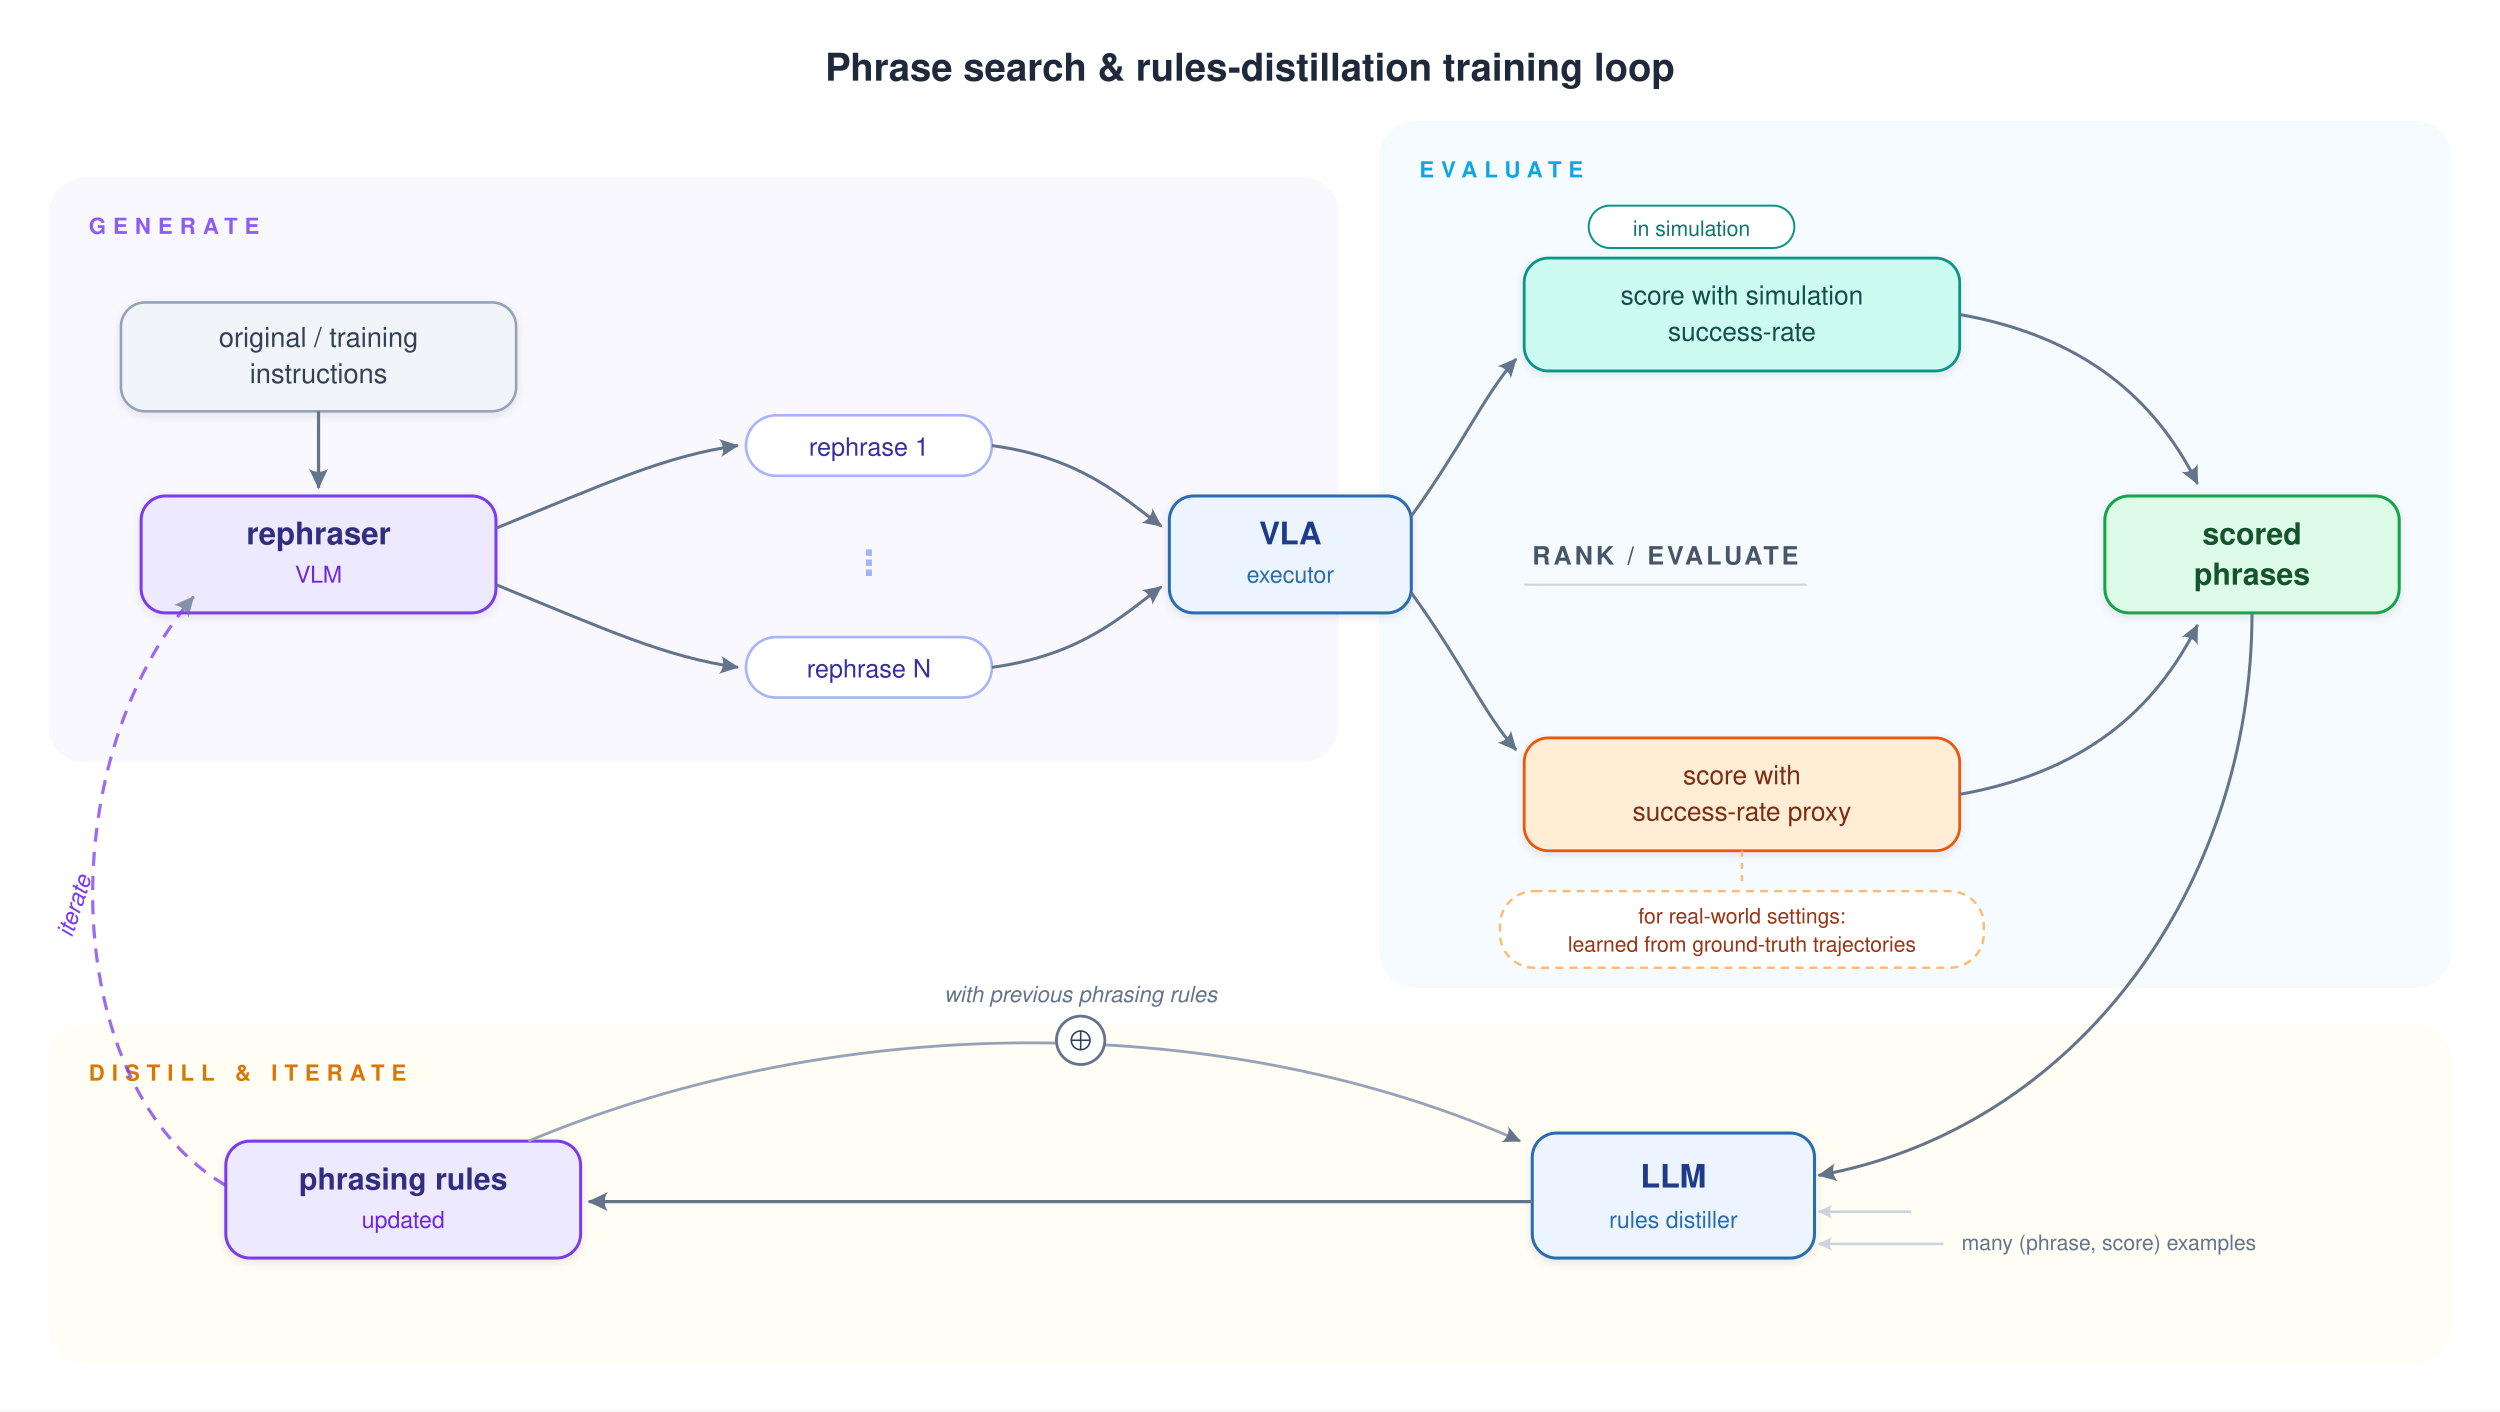
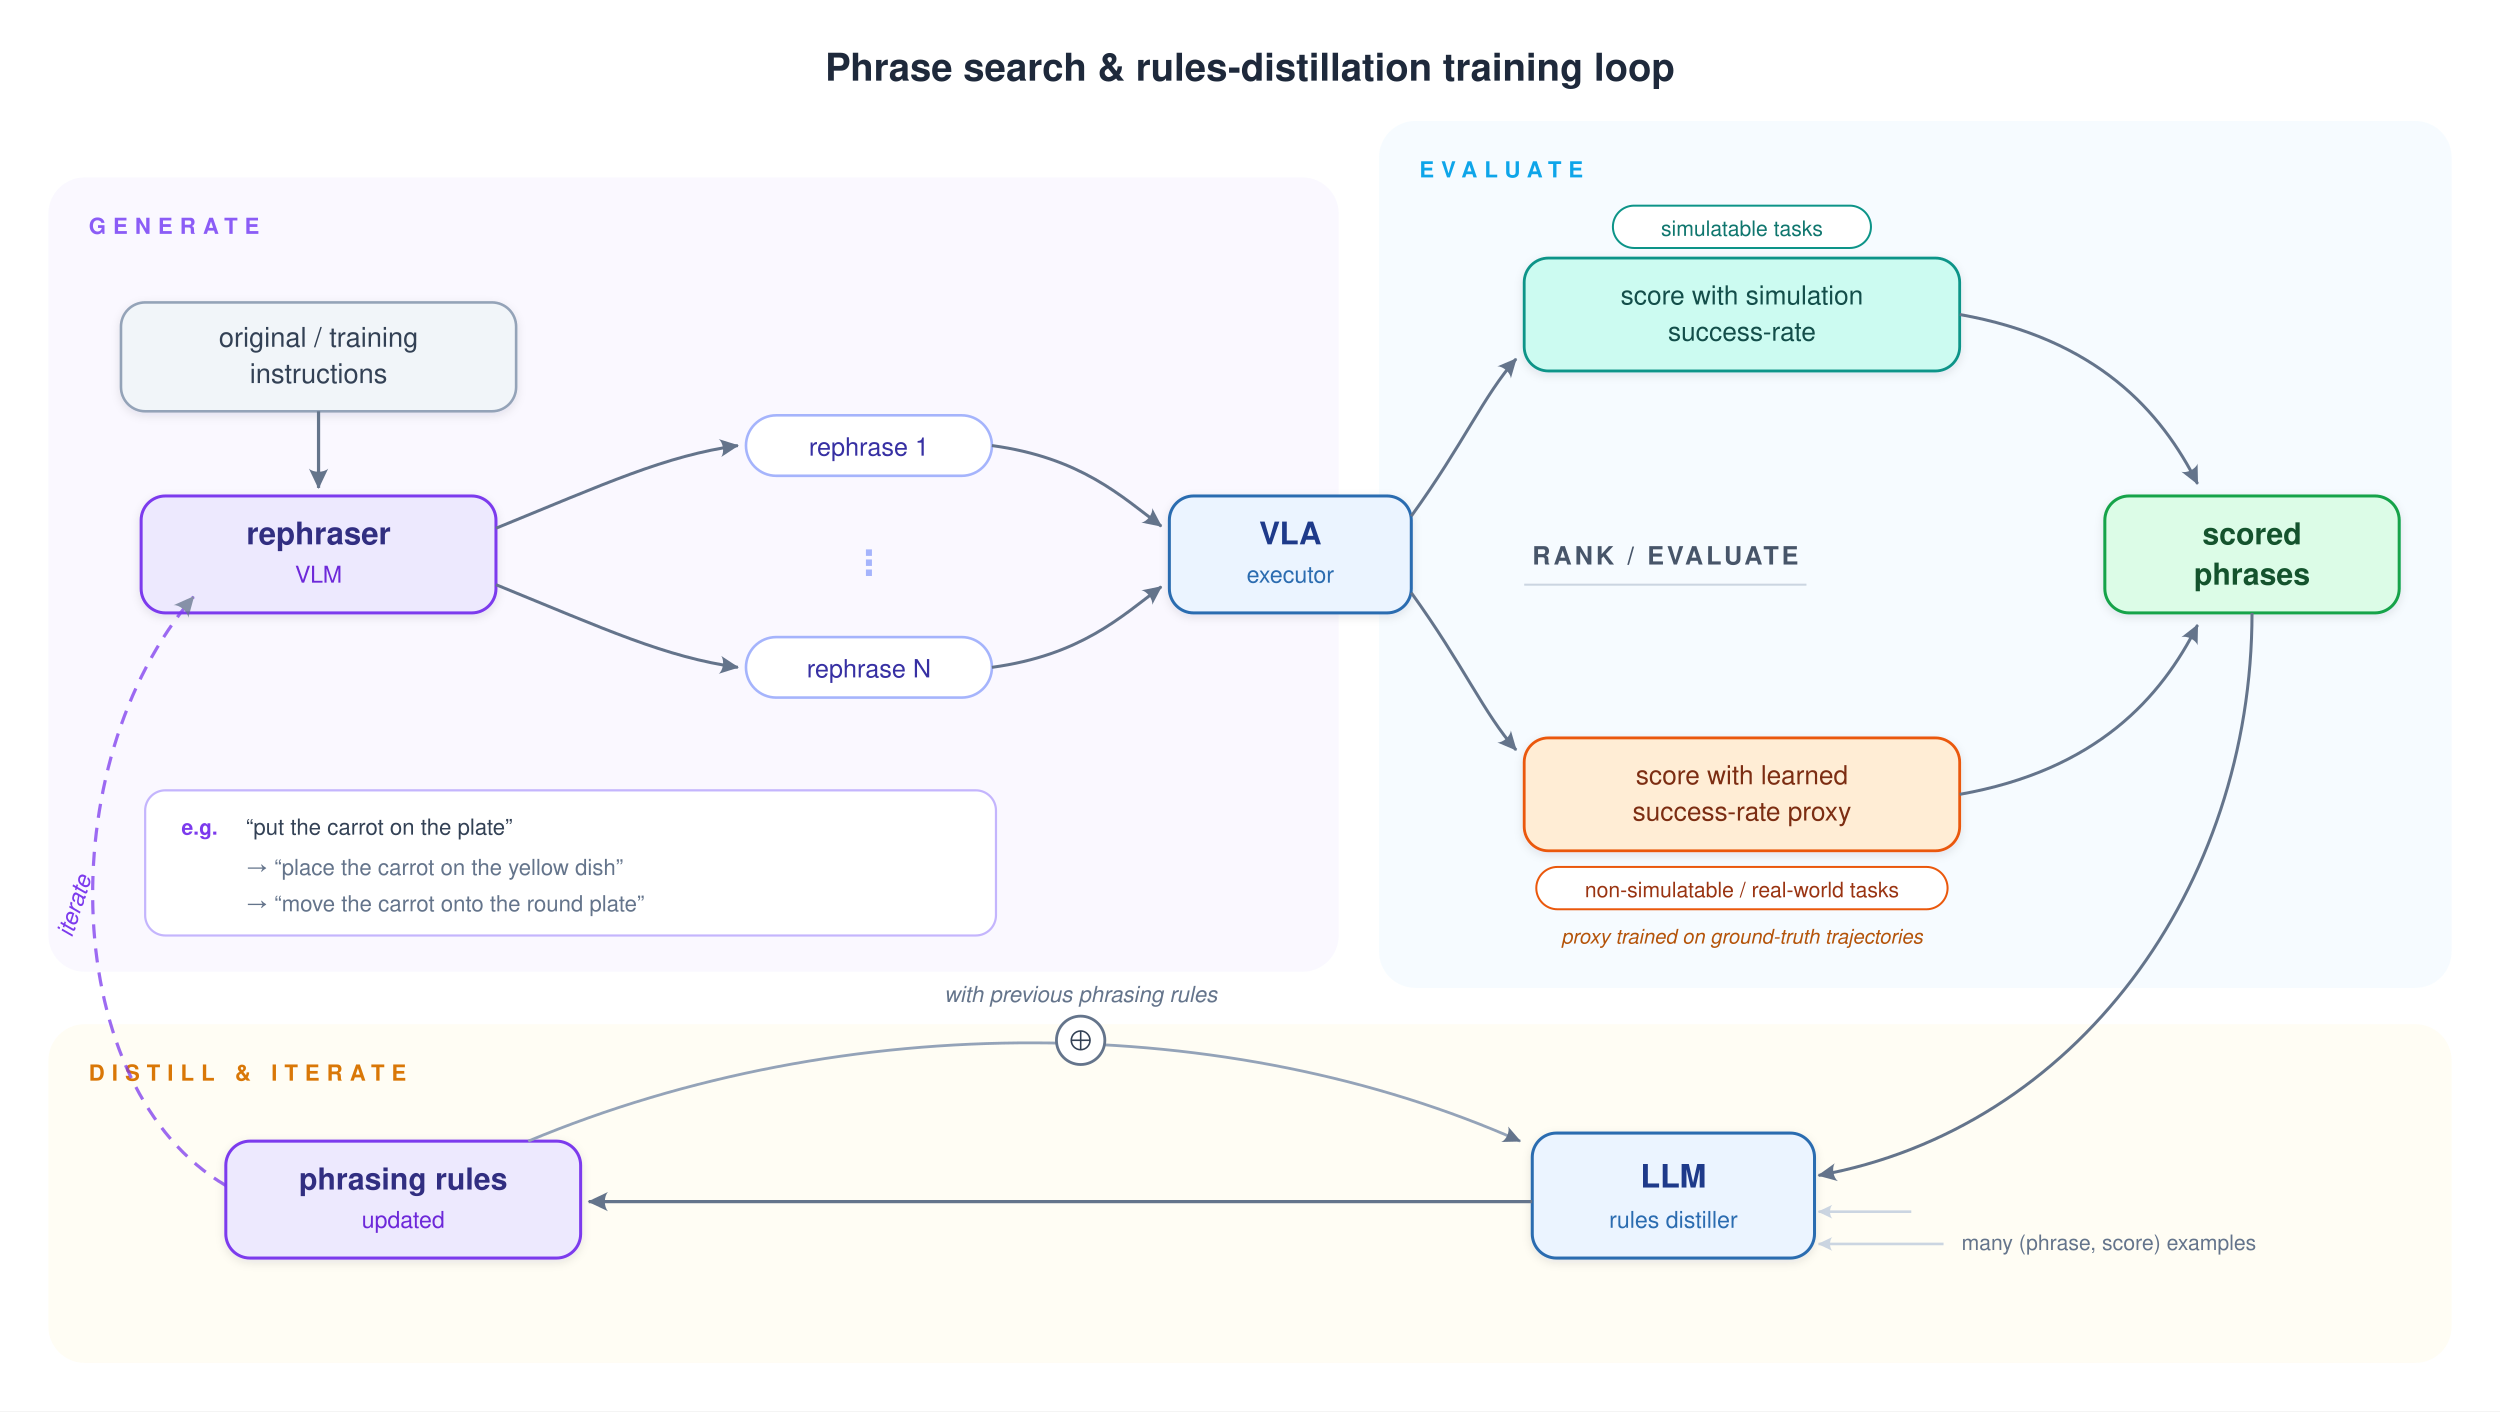
<svg xmlns="http://www.w3.org/2000/svg" viewBox="0 0 1240 700" font-family="Helvetica Neue, Helvetica, Arial, sans-serif">
  <defs>
    <marker id="arr" viewBox="0 0 12 12" refX="10" refY="6" markerWidth="8" markerHeight="8" orient="auto-start-reverse">
      <path d="M 1 1.5 L 10.5 6 L 1 10.5 C 3 8.5, 3 3.5, 1 1.5 z" fill="#64748b" />
    </marker>
    <marker id="arrghost" viewBox="0 0 12 12" refX="10" refY="6" markerWidth="7" markerHeight="7" orient="auto-start-reverse">
      <path d="M 1 1.5 L 10.5 6 L 1 10.5 C 3 8.5, 3 3.5, 1 1.5 z" fill="#cbd5e1" />
    </marker>
    <filter id="soft" x="-20%" y="-20%" width="140%" height="140%">
      <feDropShadow dx="0" dy="1.5" stdDeviation="2.5" flood-color="#0f172a" flood-opacity="0.10" />
    </filter>
  </defs>
  <rect width="1240" height="700" fill="white" />
-   <rect x="24" y="88" width="640" height="290" rx="18" fill="#f5f3ff" opacity="0.55" />
+   <rect x="24" y="88" width="640" height="394" rx="18" fill="#f5f3ff" opacity="0.55" />
  <text x="44" y="116" font-size="11" letter-spacing="3.5" fill="#8b5cf6" font-weight="bold">GENERATE</text>
  <rect x="684" y="60" width="532" height="430" rx="18" fill="#f0f9ff" opacity="0.6" />
  <text x="704" y="88" font-size="11" letter-spacing="3.5" fill="#0ea5e9" font-weight="bold">EVALUATE</text>
  <rect x="24" y="508" width="1192" height="168" rx="18" fill="#fffbeb" opacity="0.55" />
  <text x="44" y="536" font-size="11" letter-spacing="3.5" fill="#d97706" font-weight="bold">DISTILL &amp; ITERATE</text>
  <text x="620" y="40" font-size="19" font-weight="bold" text-anchor="middle" fill="#1e293b">Phrase search &amp; rules-distillation training loop</text>
  <rect x="60" y="150" width="196" height="54" rx="12" fill="#f1f5f9" stroke="#94a3b8" stroke-width="1.3" filter="url(#soft)" />
  <text x="158" y="172" font-size="13.5" text-anchor="middle" fill="#334155">original / training</text>
  <text x="158" y="190" font-size="13.5" text-anchor="middle" fill="#334155">instructions</text>
  <line x1="158" y1="204" x2="158" y2="242" stroke="#64748b" stroke-width="1.6" marker-end="url(#arr)" />
  <rect x="70" y="246" width="176" height="58" rx="12" fill="#ede9fe" stroke="#7c3aed" stroke-width="1.5" filter="url(#soft)" />
  <text x="158" y="270" font-size="15.5" font-weight="bold" text-anchor="middle" fill="#312e81">rephraser</text>
  <text x="158" y="289" font-size="11.5" text-anchor="middle" fill="#6d28d9">VLM</text>
  <path d="M 246 262 C 300 240, 330 226, 366 221" fill="none" stroke="#64748b" stroke-width="1.5" marker-end="url(#arr)" />
  <path d="M 246 290 C 300 312, 330 326, 366 331" fill="none" stroke="#64748b" stroke-width="1.5" marker-end="url(#arr)" />
  <rect x="370" y="206" width="122" height="30" rx="15" fill="white" stroke="#a5b4fc" stroke-width="1.3" />
  <text x="431" y="226" font-size="12.5" text-anchor="middle" fill="#3730a3">rephrase 1</text>
  <text x="431" y="285" font-size="17" text-anchor="middle" fill="#a5b4fc" font-weight="bold">⋮</text>
  <rect x="370" y="316" width="122" height="30" rx="15" fill="white" stroke="#a5b4fc" stroke-width="1.3" />
  <text x="431" y="336" font-size="12.5" text-anchor="middle" fill="#3730a3">rephrase N</text>
  <path d="M 492 221 C 536 227, 556 246, 576 261" fill="none" stroke="#64748b" stroke-width="1.5" marker-end="url(#arr)" />
  <path d="M 492 331 C 536 325, 556 306, 576 291" fill="none" stroke="#64748b" stroke-width="1.5" marker-end="url(#arr)" />
  <rect x="580" y="246" width="120" height="58" rx="12" fill="#ebf4ff" stroke="#2b6cb0" stroke-width="1.5" filter="url(#soft)" />
  <text x="640" y="270" font-size="15.5" font-weight="bold" text-anchor="middle" fill="#1e3a8a">VLA</text>
  <text x="640" y="289" font-size="11.5" text-anchor="middle" fill="#2b6cb0">executor</text>
  <text x="826" y="280" font-size="12.5" font-weight="bold" letter-spacing="1.5" text-anchor="middle" fill="#475569">RANK / EVALUATE</text>
  <line x1="756" y1="290" x2="896" y2="290" stroke="#cbd5e1" stroke-width="1" />
  <path d="M 700 256 C 726 220, 736 196, 752 178" fill="none" stroke="#64748b" stroke-width="1.5" marker-end="url(#arr)" />
  <rect x="756" y="128" width="216" height="56" rx="12" fill="#ccfbf1" stroke="#0d9488" stroke-width="1.4" filter="url(#soft)" />
  <text x="864" y="151" font-size="13" text-anchor="middle" fill="#134e4a">score with simulation</text>
  <text x="864" y="169" font-size="13" text-anchor="middle" fill="#134e4a">success-rate</text>
-   <rect x="788" y="102" width="102" height="21" rx="10.5" fill="white" stroke="#0d9488" stroke-width="1" />
-   <text x="839" y="117" font-size="10.5" text-anchor="middle" fill="#0f766e">in simulation</text>
+   <rect x="800" y="102" width="128" height="21" rx="10.5" fill="white" stroke="#0d9488" stroke-width="1" />
+   <text x="864" y="117" font-size="10.5" text-anchor="middle" fill="#0f766e">simulatable tasks</text>
  <path d="M 700 294 C 726 330, 736 354, 752 372" fill="none" stroke="#64748b" stroke-width="1.5" marker-end="url(#arr)" />
  <rect x="756" y="366" width="216" height="56" rx="12" fill="#ffedd5" stroke="#ea580c" stroke-width="1.4" filter="url(#soft)" />
-   <text x="864" y="389" font-size="13" text-anchor="middle" fill="#7c2d12">score with</text>
+   <text x="864" y="389" font-size="13" text-anchor="middle" fill="#7c2d12">score with learned</text>
  <text x="864" y="407" font-size="13" text-anchor="middle" fill="#7c2d12">success-rate proxy</text>
-   <line x1="864" y1="422" x2="864" y2="440" stroke="#fdba74" stroke-width="1.2" stroke-dasharray="3,3" />
-   <rect x="744" y="442" width="240" height="38" rx="17" fill="white" stroke="#fdba74" stroke-width="1.2" stroke-dasharray="4,3" />
-   <text x="864" y="458" font-size="10.5" text-anchor="middle" fill="#9a3412">for real-world settings:</text>
-   <text x="864" y="472" font-size="10.5" text-anchor="middle" fill="#9a3412">learned from ground-truth trajectories</text>
+   <rect x="762" y="430" width="204" height="21" rx="10.5" fill="white" stroke="#ea580c" stroke-width="1" />
+   <text x="864" y="445" font-size="10.5" text-anchor="middle" fill="#9a3412">non-simulatable / real-world tasks</text>
+   <text x="864" y="468" font-size="10" font-style="italic" text-anchor="middle" fill="#b45309">proxy trained on ground-truth trajectories</text>
  <path d="M 972 156 C 1040 168, 1072 204, 1090 240" fill="none" stroke="#64748b" stroke-width="1.5" marker-end="url(#arr)" />
  <path d="M 972 394 C 1040 382, 1072 346, 1090 310" fill="none" stroke="#64748b" stroke-width="1.5" marker-end="url(#arr)" />
  <rect x="1044" y="246" width="146" height="58" rx="12" fill="#dcfce7" stroke="#16a34a" stroke-width="1.5" filter="url(#soft)" />
  <text x="1117" y="270" font-size="15" font-weight="bold" text-anchor="middle" fill="#14532d">scored</text>
  <text x="1117" y="290" font-size="15" font-weight="bold" text-anchor="middle" fill="#14532d">phrases</text>
  <path d="M 1117 304 C 1117 440, 1030 560, 902 583" fill="none" stroke="#64748b" stroke-width="1.5" marker-end="url(#arr)" />
  <line x1="948" y1="601" x2="902" y2="601" stroke="#cbd5e1" stroke-width="1.3" marker-end="url(#arrghost)" />
  <line x1="964" y1="617" x2="902" y2="617" stroke="#cbd5e1" stroke-width="1.3" marker-end="url(#arrghost)" />
  <text x="1046" y="620" font-size="10.5" text-anchor="middle" fill="#64748b">many (phrase, score) examples</text>
+   <rect x="72" y="392" width="422" height="72" rx="10" fill="white" stroke="#c4b5fd" stroke-width="1.1" />
+   <text x="90" y="414" font-size="10.5" fill="#7c3aed" font-weight="bold">e.g.</text>
+   <text x="122" y="414" font-size="11" fill="#334155">“put the carrot on the plate”</text>
+   <text x="122" y="434" font-size="11" fill="#64748b">→ “place the carrot on the yellow dish”</text>
+   <text x="122" y="452" font-size="11" fill="#64748b">→ “move the carrot onto the round plate”</text>
  <rect x="760" y="562" width="140" height="62" rx="12" fill="#ebf4ff" stroke="#2b6cb0" stroke-width="1.5" filter="url(#soft)" />
  <text x="830" y="589" font-size="16" font-weight="bold" text-anchor="middle" fill="#1e3a8a">LLM</text>
  <text x="830" y="609" font-size="11.5" text-anchor="middle" fill="#2b6cb0">rules distiller</text>
  <line x1="760" y1="596" x2="292" y2="596" stroke="#64748b" stroke-width="1.6" marker-end="url(#arr)" />
  <rect x="112" y="566" width="176" height="58" rx="12" fill="#ede9fe" stroke="#7c3aed" stroke-width="1.5" filter="url(#soft)" />
  <text x="200" y="590" font-size="15" font-weight="bold" text-anchor="middle" fill="#312e81">phrasing rules</text>
  <text x="200" y="609" font-size="11.5" text-anchor="middle" fill="#6d28d9">updated</text>
  <path d="M 262 566 C 420 500, 610 502, 754 566" fill="none" stroke="#94a3b8" stroke-width="1.4" marker-end="url(#arr)" />
  <circle cx="536" cy="516" r="12" fill="white" stroke="#64748b" stroke-width="1.4" />
  <text x="536" y="521" font-size="14" text-anchor="middle" fill="#334155">⊕</text>
  <text x="536" y="497" font-size="11" text-anchor="middle" fill="#64748b" font-style="italic">with previous phrasing rules</text>
  <path d="M 112 588 C 30 540, 24 380, 96 296" fill="none" stroke="#7c3aed" stroke-width="1.6" stroke-dasharray="7,5" marker-end="url(#arr)" opacity="0.75" />
  <text x="26" y="452" font-size="11.5" fill="#7c3aed" font-style="italic" transform="rotate(-72 40 452)">iterate</text>
</svg>
